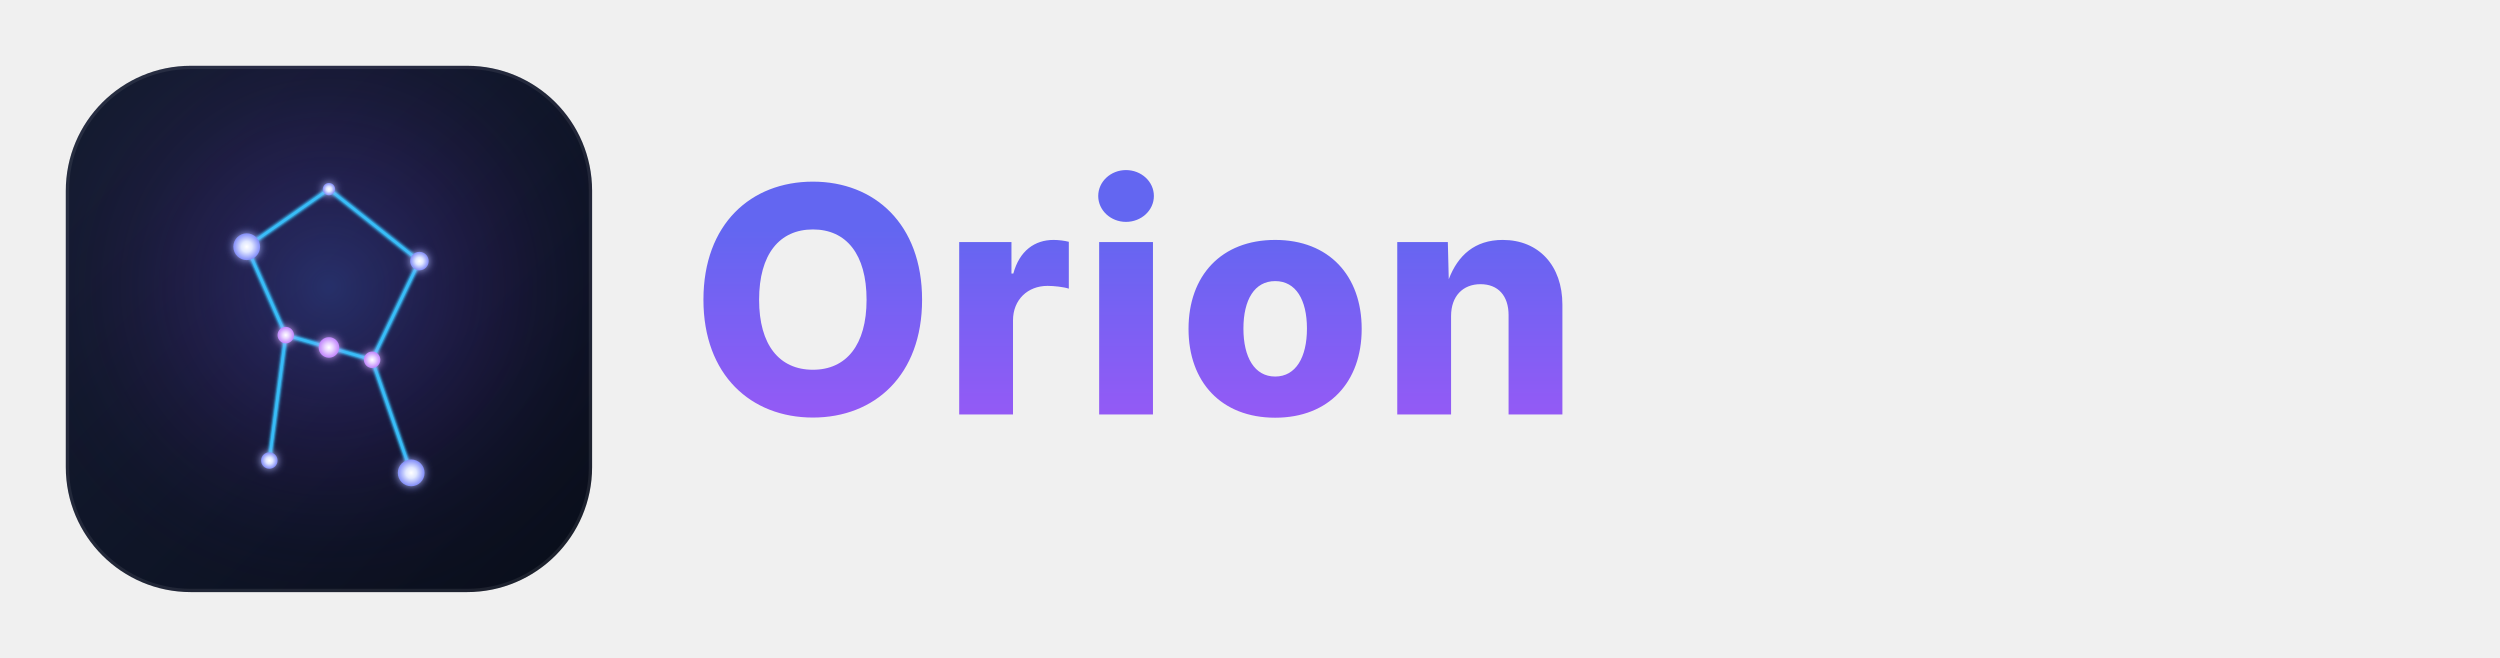
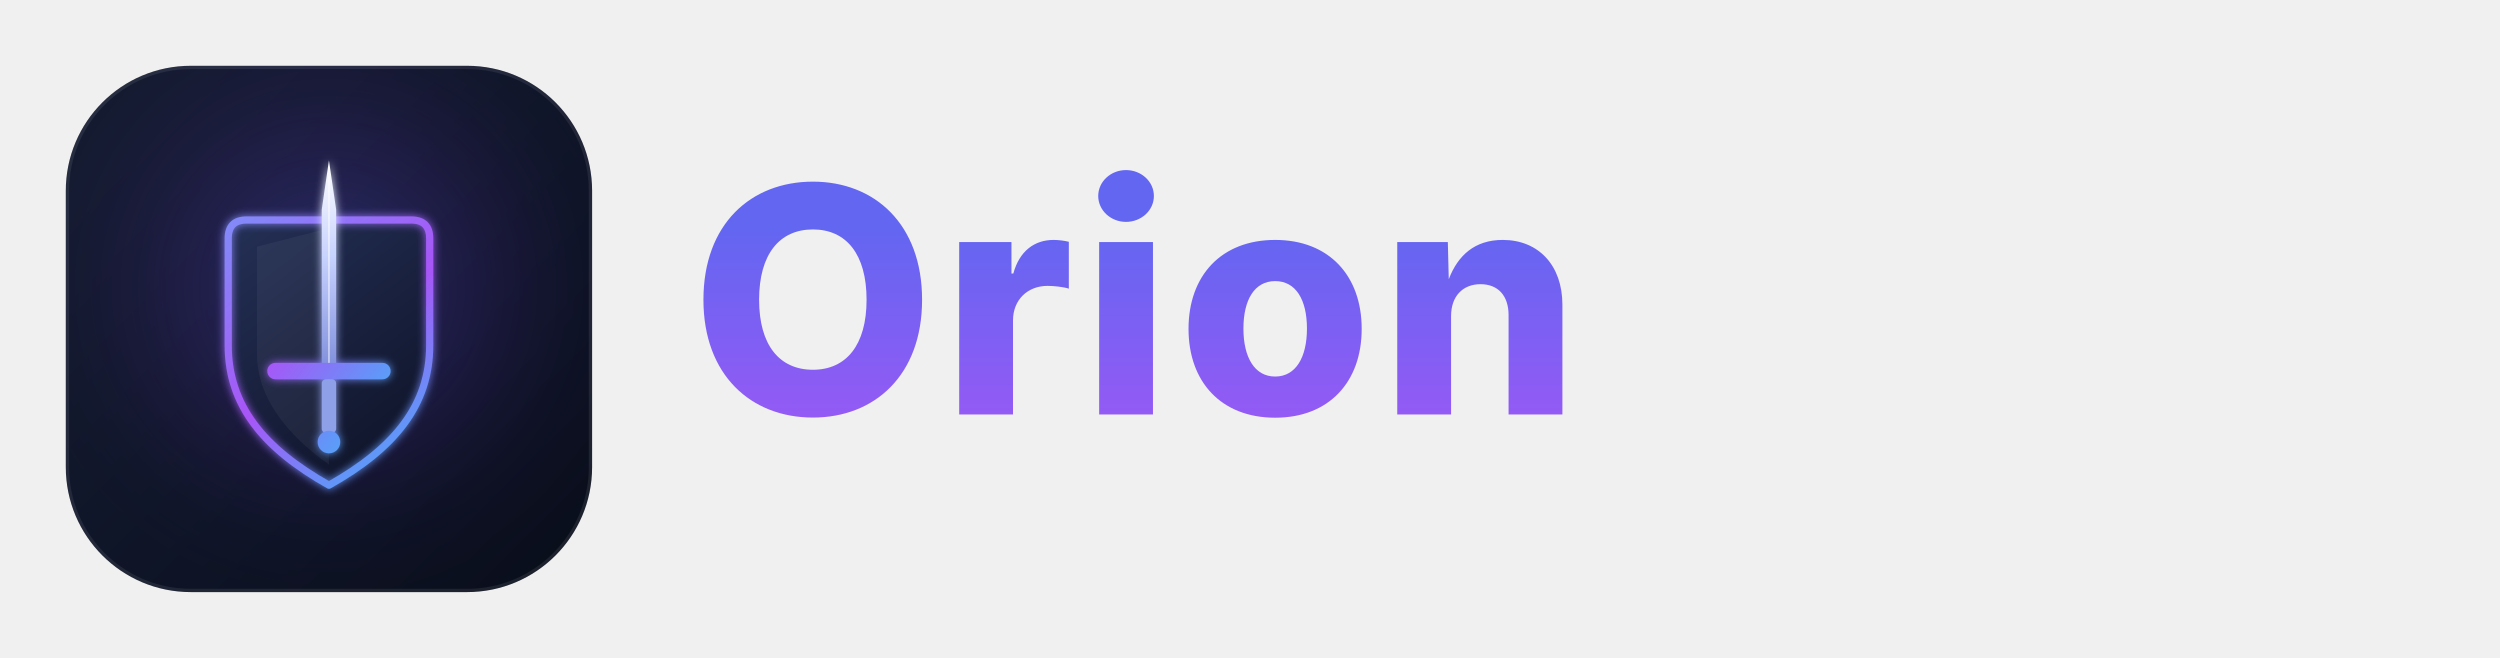
<svg xmlns="http://www.w3.org/2000/svg" width="760" height="200" viewBox="0 0 760 200" fill="none">
  <defs>
    <linearGradient id="lbg" x1="20" y1="20" x2="180" y2="180" gradientUnits="userSpaceOnUse">
      <stop offset="0" stop-color="#141b30" />
      <stop offset="0.55" stop-color="#0d1324" />
      <stop offset="1" stop-color="#080b16" />
    </linearGradient>
    <radialGradient id="lglow" cx="0.5" cy="0.42" r="0.65">
      <stop offset="0" stop-color="#5b6bff" stop-opacity="0.30" />
      <stop offset="0.5" stop-color="#7c3aed" stop-opacity="0.10" />
      <stop offset="1" stop-color="#000000" stop-opacity="0" />
    </radialGradient>
-     <linearGradient id="ledge" x1="60" y1="55" x2="150" y2="165" gradientUnits="userSpaceOnUse">
+     <linearGradient id="ledge" x1="150" y1="150" x2="360" y2="408" gradientUnits="userSpaceOnUse">
      <stop offset="0" stop-color="#818cf8" />
      <stop offset="0.5" stop-color="#a855f7" />
      <stop offset="1" stop-color="#38bdf8" />
    </linearGradient>
-     <radialGradient id="lstar" cx="0.5" cy="0.5" r="0.5">
+     <linearGradient id="lshieldFill" x1="158" y1="150" x2="354" y2="408" gradientUnits="userSpaceOnUse">
+       <stop offset="0" stop-color="#243056" />
+       <stop offset="0.6" stop-color="#161d38" />
+       <stop offset="1" stop-color="#0c1122" />
+     </linearGradient>
+     <linearGradient id="lsteel" x1="249" y1="92" x2="263" y2="300" gradientUnits="userSpaceOnUse">
      <stop offset="0" stop-color="#ffffff" />
-       <stop offset="0.4" stop-color="#e0e7ff" />
-       <stop offset="1" stop-color="#818cf8" />
-     </radialGradient>
-     <radialGradient id="lstarBelt" cx="0.5" cy="0.5" r="0.5">
-       <stop offset="0" stop-color="#ffffff" />
-       <stop offset="0.4" stop-color="#e9d5ff" />
-       <stop offset="1" stop-color="#c084fc" />
-     </radialGradient>
+       <stop offset="0.45" stop-color="#c7d2fe" />
+       <stop offset="1" stop-color="#7c8bdb" />
+     </linearGradient>
+     <linearGradient id="laccent" x1="196" y1="288" x2="316" y2="378" gradientUnits="userSpaceOnUse">
+       <stop offset="0" stop-color="#a855f7" />
+       <stop offset="1" stop-color="#38bdf8" />
+     </linearGradient>
    <linearGradient id="lword" x1="230" y1="70" x2="230" y2="150" gradientUnits="userSpaceOnUse">
      <stop offset="0" stop-color="#6366f1" />
      <stop offset="1" stop-color="#a855f7" />
    </linearGradient>
-     <filter id="lsoft" x="-80%" y="-80%" width="260%" height="260%">
+     <filter id="lglowf" x="-40%" y="-40%" width="180%" height="180%">
      <feGaussianBlur stdDeviation="4" result="b" />
      <feMerge>
        <feMergeNode in="b" />
        <feMergeNode in="SourceGraphic" />
      </feMerge>
-     </filter>
-     <filter id="lsoftLine" x="-40%" y="-40%" width="180%" height="180%">
-       <feGaussianBlur stdDeviation="1.6" />
    </filter>
  </defs>
  <g transform="translate(20,20)">
    <rect x="0" y="0" width="160" height="160" rx="38" fill="url(#lbg)" />
    <rect x="0" y="0" width="160" height="160" rx="38" fill="url(#lglow)" />
    <rect x="0.5" y="0.5" width="159" height="159" rx="37.5" stroke="#ffffff" stroke-opacity="0.08" />
    <g transform="scale(0.3125)">
-       <g stroke="url(#ledge)" stroke-width="5" stroke-linecap="round" filter="url(#lsoftLine)" opacity="0.9">
-         <path d="M256 120 L176 176" />
-         <path d="M256 120 L344 190" />
-         <path d="M176 176 L214 262" />
-         <path d="M344 190 L298 286" />
-         <path d="M214 262 L256 274" />
-         <path d="M256 274 L298 286" />
-         <path d="M214 262 L198 384" />
-         <path d="M298 286 L336 396" />
-       </g>
-       <g stroke="url(#ledge)" stroke-width="2.5" stroke-linecap="round">
-         <path d="M256 120 L176 176" />
-         <path d="M256 120 L344 190" />
-         <path d="M176 176 L214 262" />
-         <path d="M344 190 L298 286" />
-         <path d="M214 262 L256 274" />
-         <path d="M256 274 L298 286" />
-         <path d="M214 262 L198 384" />
-         <path d="M298 286 L336 396" />
-       </g>
-       <g filter="url(#lsoft)">
-         <circle cx="256" cy="120" r="6" fill="url(#lstar)" />
-         <circle cx="176" cy="176" r="13" fill="url(#lstar)" />
-         <circle cx="344" cy="190" r="9" fill="url(#lstar)" />
-         <circle cx="214" cy="262" r="8" fill="url(#lstarBelt)" />
-         <circle cx="256" cy="274" r="10" fill="url(#lstarBelt)" />
-         <circle cx="298" cy="286" r="8" fill="url(#lstarBelt)" />
-         <circle cx="198" cy="384" r="8" fill="url(#lstar)" />
-         <circle cx="336" cy="396" r="13" fill="url(#lstar)" />
+       <path d="M158 168 Q158 150 176 150 L336 150 Q354 150 354 168 L354 272 C354 330 320 372 256 408 C192 372 158 330 158 272 Z" fill="url(#lshieldFill)" />
+       <path d="M158 168 Q158 150 176 150 L336 150 Q354 150 354 168 L354 272 C354 330 320 372 256 408 C192 372 158 330 158 272 Z" fill="none" stroke="url(#ledge)" stroke-width="7" stroke-linejoin="round" filter="url(#lglowf)" />
+       <path d="M186 176 L256 158 L256 388 C214 358 186 322 186 280 Z" fill="#ffffff" opacity="0.05" />
+       <g filter="url(#lglowf)">
+         <path d="M256 92 L263 140 L263 296 L249 296 L249 140 Z" fill="url(#lsteel)" />
+         <path d="M256 108 L256 292" stroke="#ffffff" stroke-width="1.6" stroke-linecap="round" opacity="0.55" />
+         <rect x="196" y="289" width="120" height="16" rx="8" fill="url(#laccent)" />
+         <rect x="249" y="305" width="14" height="52" rx="4" fill="#8ea0e8" />
+         <circle cx="256" cy="366" r="11" fill="url(#laccent)" />
      </g>
    </g>
  </g>
  <text x="210" y="126" font-family="'Inter','Helvetica Neue',Arial,sans-serif" font-size="96" font-weight="800" letter-spacing="2" fill="url(#lword)">Orion</text>
</svg>
